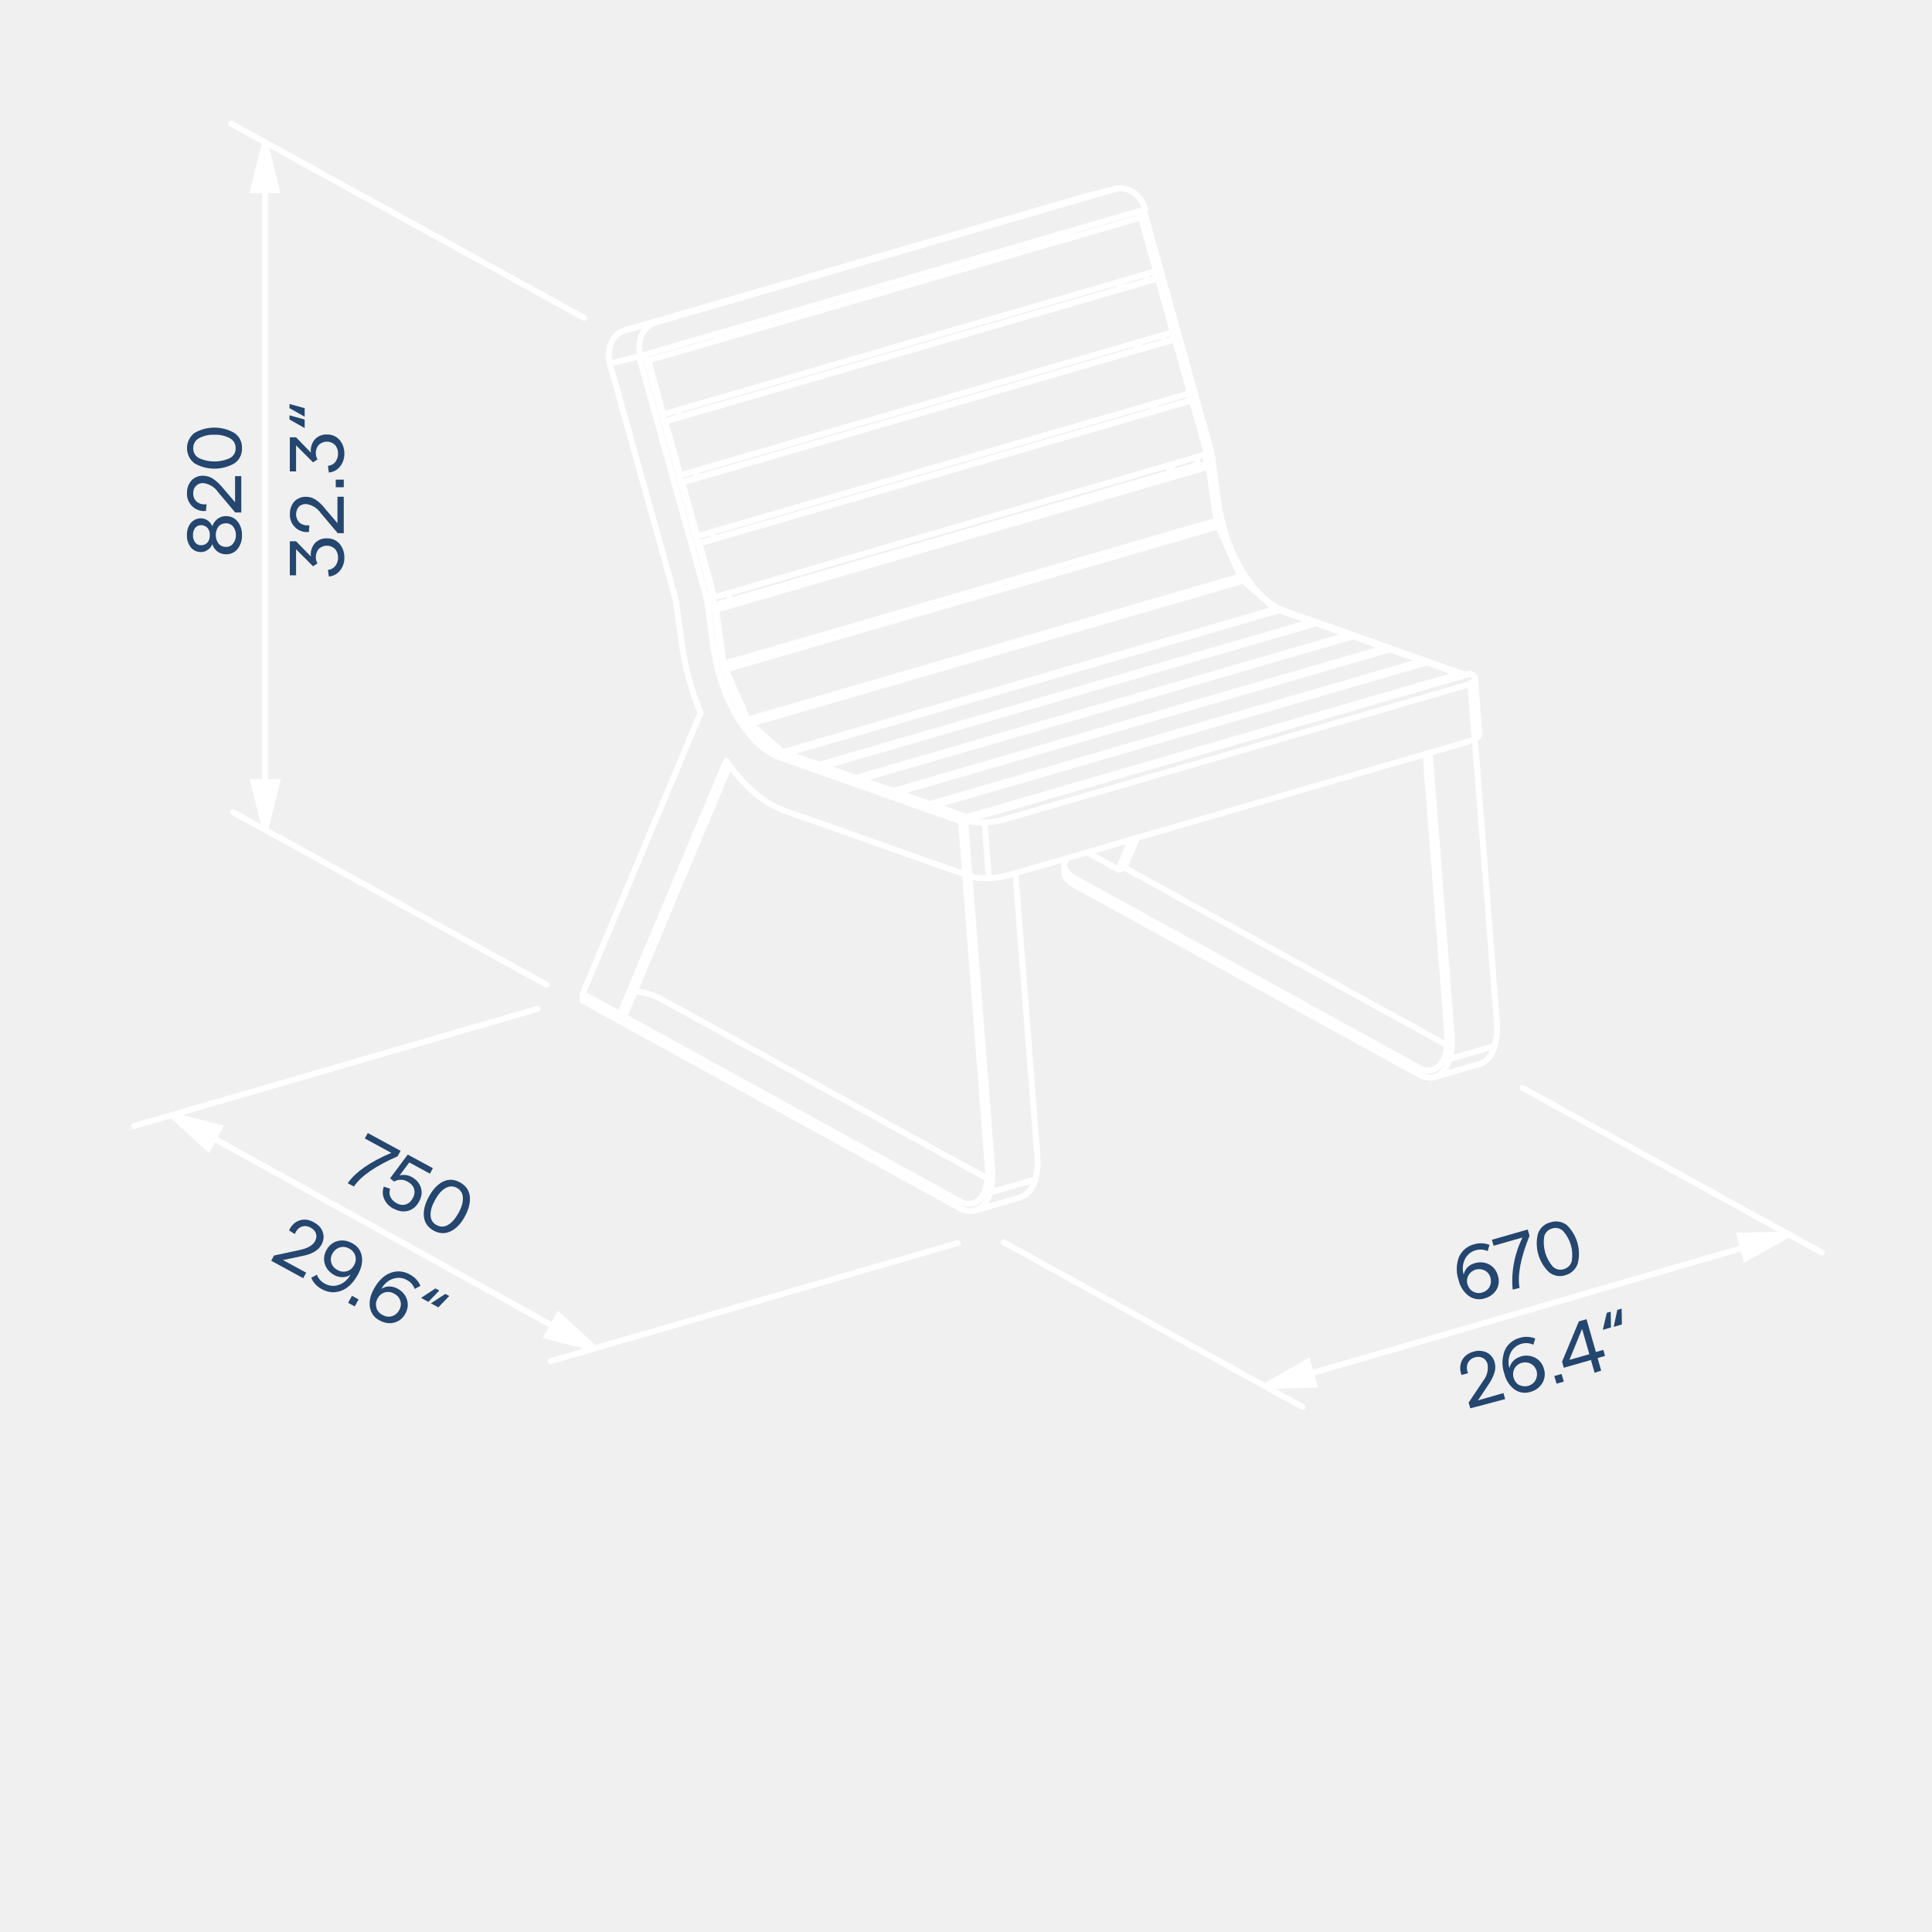
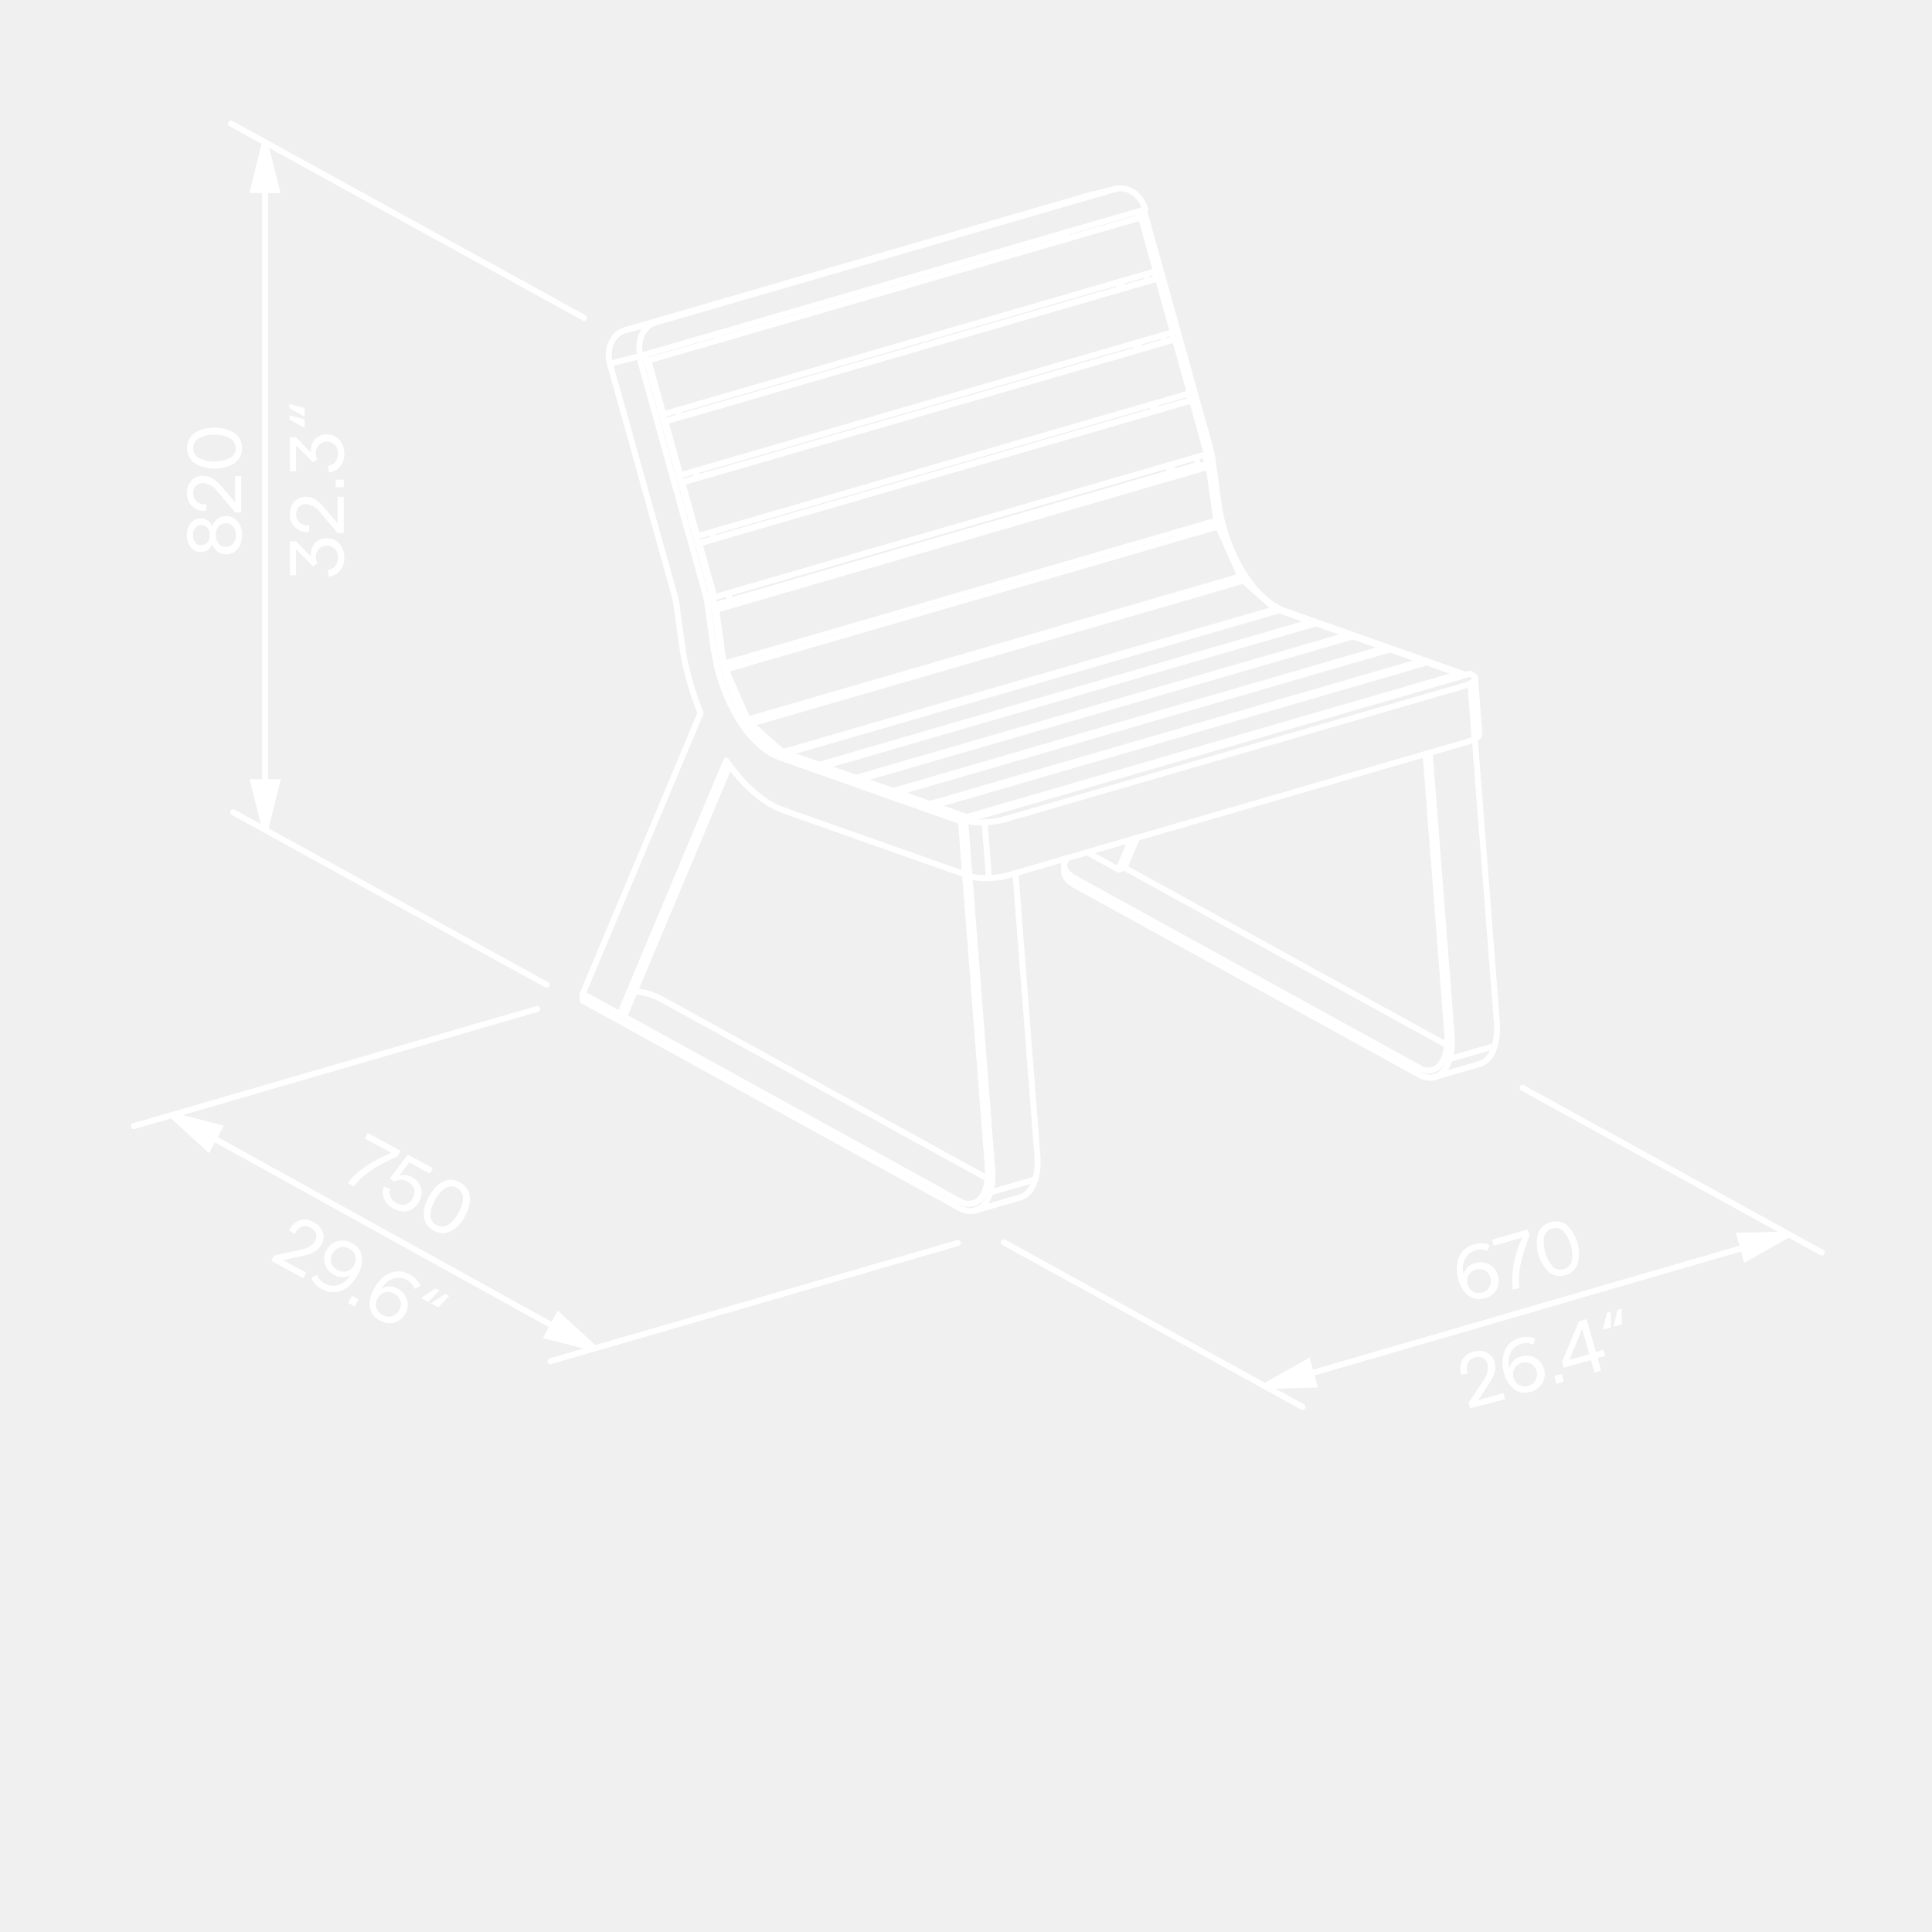
<svg xmlns="http://www.w3.org/2000/svg" id="Vrstva_1" data-name="Vrstva 1" viewBox="0 0 226.77 226.77">
  <defs>
    <style>
      .cls-1 {
        fill: #020303;
        stroke: #020303;
        stroke-miterlimit: 10;
      }

      .cls-1, .cls-2 {
        stroke-width:.7px;
      }

      .cls-3 {
        fill: #1e1e1c;
      }

      .cls-3, .cls-4 {
        stroke-width: 0px;
      }

      .cls-4 {
        fill: #1d1d1b;
      }

      .cls-2 {
        fill: none;
        stroke: #010101;
        stroke-linecap: round;
        stroke-linejoin: round;
      }
    
.cls-1{stroke:#ffffff;fill:#ffffff}
.cls-2{stroke:#ffffff}
- .cls-3{fill:#24466f}
- .cls-4{fill:#24466f}
+ .cls-3{fill:#ffffff}
+ .cls-4{fill:#ffffff}
</style>
  </defs>
  <path class="cls-2" d="m27.37,95.34c12.26,6.75,24.53,13.5,36.79,20.25" />
  <path class="cls-2" d="m178.71,127.69c11.71,6.44,23.42,12.89,35.13,19.33" />
  <path class="cls-2" d="m117.83,145.82c11.68,6.44,23.37,12.88,35.05,19.32" />
  <path class="cls-2" d="m15.71,132.18c15.79-4.59,31.57-9.17,47.36-13.76" />
  <path class="cls-2" d="m64.62,159.77c15.93-4.62,31.86-9.25,47.8-13.87" />
  <path class="cls-2" d="m20.25,130.93c16.47,9.12,32.94,18.23,49.42,27.35" />
  <path class="cls-2" d="m148.59,162.74c20.44-5.94,40.88-11.89,61.33-17.83" />
  <line class="cls-2" x1="31.11" y1="97.39" x2="31.11" y2="16.93" />
  <path class="cls-2" d="m27.11,14.5c13.82,7.6,27.63,15.21,41.45,22.81" />
  <polyline class="cls-1" points="31.09 16.77 32.48 22.31 29.71 22.31 31.09 16.77" />
  <polyline class="cls-1" points="31.13 97.35 29.74 91.81 32.51 91.81 31.13 97.35" />
  <polyline class="cls-1" points="20.23 130.94 25.76 132.35 24.44 134.79 20.23 130.94" />
  <polyline class="cls-1" points="69.77 158.25 64.24 156.83 65.56 154.4 69.77 158.25" />
  <polyline class="cls-1" points="148.53 162.67 153.5 159.86 154.23 162.53 148.53 162.67" />
  <polyline class="cls-1" points="209.91 144.9 204.93 147.71 204.2 145.04 209.91 144.9" />
  <g>
    <g>
      <path class="cls-3" d="m40.42,65.42c.02.56-.16,1.1-.5,1.54-.32.41-.8.67-1.32.71l-.11-.77c.34-.04.65-.2.87-.47.22-.29.33-.64.32-1,0-.37-.12-.72-.36-1-.54-.51-1.37-.51-1.91,0-.23.28-.35.64-.34,1,0,.24.07.48.2.69l-.52.35-2-2v3.06h-.73v-4h.73l1.74,1.79c-.07-.55.09-1.1.44-1.53.37-.41.9-.63,1.45-.6.56-.02,1.1.21,1.47.63.38.45.58,1.02.57,1.6Z" />
      <path class="cls-3" d="m40.35,62.58h-.71l-2-2.37c-.4-.58-1.02-.96-1.72-1.05-.32-.01-.62.1-.85.32-.46.56-.42,1.39.11,1.89.32.24.73.34,1.13.28l-.05.79c-1.1.13-2.09-.66-2.22-1.75-.01-.11-.02-.22-.01-.33-.03-.54.16-1.08.51-1.49.36-.37.86-.58,1.38-.56.4,0,.78.12,1.12.33.42.29.8.65,1.11,1.06l1.46,1.71v-3.1h.74v4.27Z" />
      <path class="cls-3" d="m39.41,57.19v-.89h.94v.89h-.94Z" />
      <path class="cls-3" d="m40.42,53.21c.02.56-.16,1.1-.5,1.54-.32.41-.8.67-1.32.71l-.11-.78c.34-.03.66-.19.87-.46.22-.29.33-.64.32-1,0-.37-.12-.72-.36-1-.54-.51-1.37-.51-1.91,0-.23.28-.36.64-.34,1,0,.25.07.49.2.7l-.52.35-2-2v3.06h-.73v-4h.73l1.74,1.8c-.07-.55.09-1.1.44-1.53.37-.41.9-.63,1.45-.6.56-.02,1.1.21,1.47.63.37.44.58,1,.57,1.58Z" />
      <path class="cls-3" d="m33.98,47.42l1.78.49v1l-1.78-1v-.49Zm0,1.33l1.78.49v1l-1.78-1v-.49Z" />
    </g>
    <g>
      <path class="cls-3" d="m28.4,62.8c.03.59-.15,1.17-.52,1.64-.33.41-.83.64-1.36.62-.36,0-.71-.11-1-.32-.28-.22-.49-.53-.6-.87-.11.28-.3.51-.55.68-.22.16-.49.25-.77.25-.46.01-.9-.19-1.2-.54-.32-.42-.48-.93-.46-1.46-.02-.51.14-1.02.46-1.42.3-.35.74-.55,1.2-.54.28,0,.55.09.78.25.24.17.43.41.54.68.11-.34.32-.64.6-.86.29-.22.64-.34,1-.33.52-.01,1.03.21,1.36.62.36.45.54,1.02.52,1.6Zm-3.77,0c.01-.3-.08-.6-.27-.83-.18-.2-.44-.32-.72-.33-.27-.01-.54.1-.72.31-.19.24-.28.54-.27.85-.02.32.08.63.27.89.18.21.44.33.72.31.28,0,.54-.13.72-.33.19-.25.29-.56.27-.87Zm3.06,0c.01-.36-.11-.72-.33-1-.21-.25-.52-.39-.85-.38-.33,0-.65.13-.86.38-.22.29-.33.64-.32,1,0,.36.1.71.32,1,.21.26.53.4.86.39.33.02.65-.13.85-.39.22-.28.34-.63.33-.99h0Z" />
      <path class="cls-3" d="m28.32,60.15h-.71l-2-2.37c-.4-.6-1.05-1-1.77-1.08-.31-.01-.62.11-.84.33-.22.23-.34.55-.32.87-.02.38.14.75.43,1,.32.25.73.35,1.13.28l-.06.79c-1.1.13-2.09-.66-2.22-1.75-.01-.11-.02-.22-.01-.33-.02-.54.16-1.08.52-1.49.35-.38.85-.58,1.37-.56.4,0,.79.12,1.13.33.44.3.83.66,1.16,1.07l1.46,1.71v-3.06h.73v4.26Z" />
      <path class="cls-3" d="m28.4,52.6c.04.7-.29,1.38-.87,1.78-1.46.84-3.25.84-4.71,0-.98-.76-1.16-2.17-.4-3.16.12-.15.25-.29.4-.4,1.45-.84,3.24-.84,4.69,0,.59.39.93,1.07.89,1.78Zm-.74,0c.01-.48-.25-.93-.67-1.16-.56-.3-1.19-.44-1.82-.41-.63-.03-1.26.11-1.82.41-.42.23-.68.68-.67,1.16-.02.49.24.94.67,1.17,1.15.53,2.49.53,3.64,0,.43-.23.69-.68.67-1.17Z" />
    </g>
  </g>
  <g>
    <g>
      <path class="cls-3" d="m173.09,148.27c.56-.18,1.18-.13,1.7.14.51.28.88.75,1.02,1.31.19.54.13,1.14-.15,1.65-.32.51-.82.88-1.41,1.03-.63.2-1.32.1-1.85-.29-.6-.45-1.02-1.1-1.19-1.83-.31-.89-.29-1.87.04-2.75.34-.74.99-1.28,1.77-1.48.59-.18,1.23-.16,1.81.07l-.22.73c-.44-.2-.94-.24-1.4-.1-.56.15-1.02.54-1.27,1.06-.27.56-.32,1.2-.14,1.8.07-.32.22-.61.44-.85.23-.23.52-.4.84-.49Zm-.18,3.33c.33.18.71.22,1.07.11.36-.1.67-.33.85-.66.18-.33.22-.71.12-1.07-.1-.36-.33-.67-.66-.85-.33-.17-.71-.21-1.07-.11-.36.1-.67.34-.85.66-.19.33-.23.72-.12,1.07.1.36.33.67.66.85h0Z" />
      <path class="cls-3" d="m177.55,151.38c-.19-2.11.21-4.23,1.16-6.13l-3.4.97-.2-.7,4.21-1.21.21.73c-1.06,2.63-1.44,4.68-1.17,6.13l-.81.2Z" />
      <path class="cls-3" d="m183.76,149.67c-.67.23-1.4.1-1.95-.35-1.21-1.17-1.7-2.89-1.29-4.52.23-.67.79-1.17,1.47-1.33.65-.21,1.36-.1,1.91.32,1.21,1.17,1.7,2.89,1.29,4.52-.22.66-.76,1.17-1.43,1.36Zm-.2-.71c.46-.12.82-.49.93-.95.21-1.26-.16-2.54-1-3.5-.34-.34-.84-.47-1.3-.32-.47.12-.83.49-.94.96-.19,1.26.17,2.54,1,3.51.34.34.85.46,1.31.31Z" />
    </g>
    <g>
      <path class="cls-3" d="m172.58,165.32l-.2-.69,1.73-2.58c.43-.55.61-1.25.49-1.94-.07-.31-.27-.57-.55-.72-.29-.15-.63-.17-.93-.07-.37.09-.68.34-.84.69-.15.38-.14.8.04,1.16l-.77.22c-.22-.55-.21-1.16.04-1.7.28-.52.77-.89,1.34-1.03.52-.17,1.08-.14,1.58.09.46.23.8.66.93,1.16.1.39.1.8-.02,1.18-.16.5-.39.98-.7,1.41l-1.24,1.87,2.99-.86.2.71-4.08,1.08Z" />
      <path class="cls-3" d="m178.49,159.22c.57-.18,1.18-.13,1.71.15.51.27.88.75,1.02,1.31.18.55.11,1.16-.19,1.66-.31.52-.82.89-1.41,1.04-.63.2-1.32.09-1.85-.29-.6-.45-1.02-1.1-1.19-1.83-.32-.89-.3-1.87.04-2.75.33-.74.99-1.28,1.77-1.48.6-.18,1.24-.15,1.81.08l-.22.73c-.43-.21-.93-.25-1.39-.11-.56.15-1.03.54-1.28,1.06-.27.56-.32,1.21-.14,1.81.06-.32.22-.61.44-.85.24-.25.54-.42.87-.52Zm-.18,3.33c.33.18.71.22,1.07.12.36-.1.67-.34.85-.67.18-.33.23-.71.13-1.08-.1-.36-.34-.67-.67-.85-.33-.17-.71-.21-1.07-.11-.36.1-.67.34-.85.66-.37.7-.12,1.57.56,1.97l-.02-.05Z" />
      <path class="cls-3" d="m182.44,161.51l.85-.24.26.9-.85.24-.26-.9Z" />
      <path class="cls-3" d="m187.17,161.14l-.43-1.51-3.19.91-.2-.71,1.97-4.73.9-.26,1.1,3.85.87-.25.2.71-.87.25.42,1.48-.78.25Zm-2.97-1.52l2.35-.67-.85-2.97-1.49,3.64Z" />
      <path class="cls-3" d="m189.06,153.96l.03,1.85-.96.28.47-2,.46-.13Zm1.28-.37l.03,1.87-.96.28.42-1.98.51-.17Z" />
    </g>
  </g>
  <g>
    <g>
      <path class="cls-4" d="m40.81,138.88c.94-1.33,2.64-2.52,5.12-3.56l-3.11-1.69.35-.64,3.85,2.09-.35.64c-2.6,1.14-4.31,2.32-5.13,3.55l-.74-.4Z" />
      <path class="cls-4" d="m46.21,141.89c-.53-.29-.9-.67-1.11-1.14-.21-.47-.23-.96-.05-1.47l.74.25c-.11.33-.1.66.04.96s.38.55.73.74c.37.2.73.25,1.07.14.34-.11.62-.35.82-.73.21-.38.26-.75.15-1.1-.11-.35-.36-.63-.76-.85-.53-.29-1.06-.29-1.59,0l-.46-.39,2.07-2.78,2.95,1.6-.35.64-2.42-1.32-1.14,1.53c.22-.06.45-.08.71-.05.25.03.48.1.68.21.57.31.94.73,1.11,1.27.17.53.1,1.07-.21,1.63-.31.57-.74.94-1.28,1.09-.54.15-1.1.07-1.69-.25Z" />
      <path class="cls-4" d="m50.91,144.45c-.68-.37-1.06-.91-1.15-1.62s.1-1.5.58-2.37c.47-.87,1.03-1.46,1.67-1.77.64-.31,1.3-.28,1.98.09.67.37,1.06.91,1.15,1.62.09.71-.1,1.5-.57,2.37s-1.03,1.45-1.68,1.76c-.65.31-1.31.28-1.98-.08Zm.35-.65c.44.24.88.23,1.33-.03s.86-.73,1.23-1.4c.37-.67.54-1.27.51-1.8-.03-.52-.26-.9-.7-1.14-.45-.24-.9-.23-1.35.03-.45.26-.86.73-1.23,1.41-.37.68-.54,1.27-.51,1.79.02.52.26.9.71,1.14Z" />
    </g>
    <g>
      <path class="cls-4" d="m31.83,148l.33-.63,3.06-.66c.91-.2,1.49-.54,1.75-1.01.17-.31.21-.61.12-.9-.09-.29-.3-.52-.62-.7-.38-.21-.75-.24-1.09-.11-.34.14-.6.42-.78.86l-.67-.43c.27-.6.68-.99,1.22-1.17.54-.18,1.1-.11,1.68.21.54.29.9.68,1.06,1.17.16.48.11.97-.16,1.47-.18.34-.46.61-.83.83-.37.22-.87.39-1.49.51l-2.2.46,2.73,1.48-.35.65-3.74-2.04Z" />
      <path class="cls-4" d="m39.24,149.66c-.57-.31-.94-.74-1.11-1.29-.17-.55-.11-1.1.19-1.65.3-.55.74-.9,1.3-1.05.57-.15,1.15-.06,1.73.26.62.33.99.84,1.11,1.5.13.67-.02,1.38-.44,2.15-.54.99-1.19,1.63-1.96,1.92-.77.29-1.54.23-2.3-.19-.58-.32-.99-.76-1.23-1.33l.67-.36c.17.46.48.81.93,1.05.53.29,1.08.34,1.65.14.57-.2,1.02-.59,1.36-1.19-.26.18-.57.28-.91.29-.34,0-.67-.07-.98-.24Zm2.47-2.25c-.11-.37-.35-.66-.72-.86-.37-.2-.74-.25-1.11-.13-.37.11-.65.35-.86.71-.2.36-.24.73-.13,1.09.11.37.35.65.72.85.37.2.74.25,1.1.14.37-.1.65-.34.85-.7.2-.37.25-.74.14-1.11Z" />
      <path class="cls-4" d="m41.32,152.1l.77.42-.45.82-.78-.42.45-.82Z" />
      <path class="cls-4" d="m46.65,151.25c.57.31.94.74,1.12,1.29.17.55.11,1.1-.19,1.65-.3.55-.74.9-1.31,1.05-.57.15-1.15.06-1.73-.26-.62-.33-.99-.84-1.11-1.5-.13-.67.02-1.38.43-2.15.54-.99,1.19-1.63,1.96-1.92.77-.29,1.54-.23,2.3.19.58.32.99.76,1.23,1.33l-.67.36c-.18-.46-.48-.82-.92-1.05-.53-.29-1.08-.33-1.65-.14-.57.2-1.02.6-1.36,1.19.26-.18.57-.28.91-.29.34,0,.67.07.98.24Zm-2.47,2.25c.11.37.35.65.72.85.37.2.74.25,1.1.14.37-.11.65-.34.86-.71.2-.36.24-.73.13-1.09-.11-.37-.35-.65-.72-.85-.37-.2-.74-.25-1.1-.14-.37.1-.65.34-.85.7-.2.37-.25.74-.13,1.1Z" />
      <path class="cls-4" d="m51.56,151.48l-1.28,1.33-.86-.47,1.69-1.11.45.25Zm1.17.64l-1.28,1.33-.87-.47,1.69-1.11.46.25Z" />
    </g>
  </g>
  <g>
    <line class="cls-2" x1="131.28" y1="102.06" x2="131.99" y2="101.85" />
    <line class="cls-2" x1="127.61" y1="100.04" x2="131.28" y2="102.06" />
    <line class="cls-2" x1="72.76" y1="119.06" x2="73.46" y2="118.85" />
    <line class="cls-2" x1="169.66" y1="123.75" x2="170.14" y2="124.31" />
    <line class="cls-2" x1="115.73" y1="139.41" x2="116.21" y2="139.97" />
    <path class="cls-2" d="m72.76,119.06c-1.45-.8-2.91-1.6-4.36-2.4" />
    <path class="cls-2" d="m73.46,118.85c4.06-9.67,8.11-19.33,12.17-29" />
    <path class="cls-2" d="m85.24,89.3c-4.16,9.92-8.33,19.84-12.49,29.75" />
    <path class="cls-2" d="m113.51,96.21c-7.09-2.5-14.17-5.01-21.26-7.51" />
    <path class="cls-2" d="m91.54,88.9c7.09,2.5,14.17,5.01,21.26,7.51" />
    <path class="cls-2" d="m84.47,75.96c-.24-1.77-.48-3.54-.72-5.31" />
    <path class="cls-2" d="m83.75,70.64c-.04-.32-.11-.64-.2-.95" />
    <path class="cls-2" d="m82.85,69.9c.09.31.15.63.2.95" />
    <path class="cls-2" d="m83.55,69.69c-2.61-9.36-5.22-18.71-7.83-28.07" />
    <path class="cls-2" d="m75.01,41.82c2.61,9.36,5.22,18.72,7.83,28.07" />
    <path class="cls-2" d="m125.28,100.72c-.2.24-.36.53-.36.85" />
    <line class="cls-2" x1="166.99" y1="77.89" x2="166.97" y2="77.57" />
    <line class="cls-2" x1="105.33" y1="93.02" x2="109.15" y2="94.37" />
    <line class="cls-2" x1="105.33" y1="93.02" x2="163.14" y2="76.22" />
    <line class="cls-2" x1="149.66" y1="71.77" x2="149.7" y2="71.49" />
    <line class="cls-2" x1="88.11" y1="84.95" x2="91.88" y2="88.28" />
    <line class="cls-2" x1="88.11" y1="84.95" x2="145.93" y2="68.16" />
    <path class="cls-2" d="m114.46,142.08c.47-.14.85-.44,1.14-.83.29-.38.48-.83.62-1.28.27-.9.31-1.91.24-2.84" />
    <line class="cls-2" x1="118.1" y1="94.87" x2="118.12" y2="94.88" />
    <line class="cls-2" x1="112.8" y1="96.41" x2="118.1" y2="94.87" />
    <line class="cls-2" x1="112.8" y1="96.41" x2="115.94" y2="136.96" />
    <line class="cls-2" x1="119.19" y1="102.49" x2="121.76" y2="135.59" />
    <line class="cls-2" x1="116.45" y1="137.14" x2="113.79" y2="102.82" />
    <path class="cls-2" d="m115.94,136.96c.06.8.02,1.68-.21,2.46-.12.39-.29.78-.53,1.11-.25.33-.58.6-.99.72" />
    <line class="cls-2" x1="142.77" y1="61.11" x2="141.88" y2="54.77" />
    <line class="cls-2" x1="84.95" y1="77.91" x2="142.77" y2="61.11" />
    <line class="cls-2" x1="84.06" y1="71.57" x2="84.95" y2="77.91" />
    <line class="cls-2" x1="141.88" y1="54.77" x2="140.63" y2="54.55" />
    <line class="cls-2" x1="84.06" y1="71.57" x2="141.88" y2="54.77" />
    <line class="cls-2" x1="83.81" y1="71.06" x2="140.63" y2="54.55" />
    <line class="cls-2" x1="77.86" y1="48.63" x2="135.68" y2="31.83" />
    <line class="cls-2" x1="76.1" y1="42.31" x2="77.86" y2="48.63" />
    <line class="cls-2" x1="76.1" y1="42.31" x2="133.92" y2="25.52" />
    <line class="cls-2" x1="84.46" y1="39.84" x2="124.9" y2="28.09" />
    <path class="cls-2" d="m173.64,86.13c.01.15-.09.28-.19.37-.1.1-.23.18-.36.24-.25.13-.54.23-.81.31" />
    <line class="cls-2" x1="113.28" y1="96.28" x2="113.79" y2="102.82" />
    <path class="cls-2" d="m113.28,96.28c.35.12.77.19,1.13.22.38.03.77.04,1.15.03.74-.03,1.57-.14,2.28-.34" />
    <path class="cls-2" d="m171.78,80.52c.27-.08.56-.18.81-.31.12-.07.25-.15.36-.24.1-.09.2-.22.19-.37" />
    <line class="cls-2" x1="172.28" y1="87.06" x2="118.36" y2="102.73" />
    <line class="cls-2" x1="117.85" y1="96.19" x2="171.78" y2="80.52" />
    <line class="cls-2" x1="172.52" y1="79.08" x2="113.28" y2="96.28" />
    <path class="cls-2" d="m84.47,75.96c.34,2.52,1.17,5.11,2.39,7.35.61,1.12,1.36,2.23,2.24,3.17.44.47.92.92,1.44,1.3.28.2.56.39.87.55.27.15.55.27.83.37" />
    <line class="cls-2" x1="158.32" y1="74.83" x2="158.3" y2="74.51" />
    <line class="cls-2" x1="100.48" y1="91.3" x2="158.3" y2="74.51" />
    <line class="cls-2" x1="96.66" y1="89.95" x2="154.48" y2="73.16" />
    <line class="cls-2" x1="68.39" y1="116.65" x2="68.39" y2="117.45" />
    <line class="cls-2" x1="68.39" y1="116.65" x2="112.63" y2="140.99" />
    <line class="cls-2" x1="112.63" y1="141.79" x2="68.39" y2="117.45" />
    <path class="cls-2" d="m168.39,126.42c.47-.14.85-.44,1.14-.83.29-.38.48-.83.62-1.28.27-.9.31-1.91.24-2.84" />
    <line class="cls-2" x1="173.69" y1="124.88" x2="168.39" y2="126.42" />
    <line class="cls-2" x1="166.73" y1="80.75" x2="172.03" y2="79.21" />
    <path class="cls-2" d="m169.87,121.29c.06.8.02,1.68-.21,2.46-.12.39-.29.78-.53,1.11-.25.33-.58.6-.99.72" />
    <line class="cls-2" x1="166.73" y1="80.75" x2="166.74" y2="80.76" />
    <line class="cls-2" x1="162.94" y1="81.86" x2="162.93" y2="81.85" />
    <line class="cls-2" x1="153.99" y1="73.3" x2="153.97" y2="72.98" />
    <line class="cls-2" x1="153.97" y1="72.98" x2="150.14" y2="71.63" />
    <line class="cls-2" x1="96.15" y1="89.77" x2="153.97" y2="72.98" />
    <line class="cls-2" x1="92.33" y1="88.42" x2="96.15" y2="89.77" />
    <line class="cls-2" x1="92.33" y1="88.42" x2="150.14" y2="71.63" />
    <line class="cls-2" x1="141.67" y1="53.3" x2="139.91" y2="46.99" />
    <line class="cls-2" x1="83.85" y1="70.1" x2="141.67" y2="53.3" />
    <line class="cls-2" x1="139.91" y1="46.99" x2="138.76" y2="47.28" />
    <line class="cls-2" x1="82.09" y1="63.78" x2="139.91" y2="46.99" />
    <line class="cls-2" x1="81.91" y1="63.79" x2="138.76" y2="47.28" />
    <line class="cls-2" x1="130.88" y1="22.19" x2="76.96" y2="37.85" />
    <line class="cls-2" x1="134.42" y1="24.58" x2="75.18" y2="41.78" />
    <path class="cls-2" d="m91.54,88.9c-.29-.1-.56-.23-.83-.37-.3-.16-.59-.35-.87-.55-.52-.38-1-.83-1.44-1.3-.87-.94-1.62-2.04-2.23-3.17-1.22-2.24-2.05-4.83-2.39-7.35" />
    <line class="cls-2" x1="71.59" y1="42.69" x2="75.18" y2="41.78" />
    <path class="cls-2" d="m75.18,41.78c-.11-.38-.16-.78-.14-1.18.02-.4.09-.79.24-1.16.15-.37.37-.71.65-.99.29-.28.63-.49,1.02-.6" />
    <line class="cls-2" x1="84.26" y1="39.13" x2="84.47" y2="39.88" />
    <path class="cls-2" d="m92.02,95.13c-.71-.25-1.39-.6-2.03-1.01-.63-.41-1.23-.88-1.79-1.39-1.11-1.01-2.1-2.2-2.96-3.43" />
    <line class="cls-2" x1="79.86" y1="55.78" x2="137.67" y2="38.99" />
    <line class="cls-2" x1="135.91" y1="32.68" x2="134.77" y2="32.96" />
    <line class="cls-2" x1="78.09" y1="49.47" x2="135.91" y2="32.68" />
    <line class="cls-2" x1="77.91" y1="49.48" x2="134.77" y2="32.96" />
    <line class="cls-2" x1="113.48" y1="95.9" x2="171.3" y2="79.1" />
    <line class="cls-2" x1="109.66" y1="94.55" x2="113.48" y2="95.9" />
    <line class="cls-2" x1="109.66" y1="94.55" x2="167.48" y2="77.75" />
    <line class="cls-2" x1="162.66" y1="76.36" x2="162.63" y2="76.04" />
    <line class="cls-2" x1="104.82" y1="92.84" x2="162.63" y2="76.04" />
    <line class="cls-2" x1="100.99" y1="91.48" x2="158.81" y2="74.69" />
    <line class="cls-2" x1="139.67" y1="46.15" x2="137.91" y2="39.83" />
    <line class="cls-2" x1="81.85" y1="62.94" x2="81.68" y2="62.98" />
    <line class="cls-2" x1="144.64" y1="68.49" x2="145.59" y2="67.66" />
    <line class="cls-2" x1="87.77" y1="84.45" x2="145.59" y2="67.66" />
    <line class="cls-2" x1="85.18" y1="78.58" x2="142.99" y2="61.79" />
    <line class="cls-2" x1="144.64" y1="68.49" x2="87.89" y2="84.97" />
    <line class="cls-2" x1="81.85" y1="62.94" x2="139.67" y2="46.15" />
    <line class="cls-2" x1="137.91" y1="39.83" x2="136.77" y2="40.12" />
    <line class="cls-2" x1="80.09" y1="56.63" x2="137.91" y2="39.83" />
    <line class="cls-2" x1="79.91" y1="56.63" x2="136.77" y2="40.12" />
    <path class="cls-2" d="m132.76,98.54c-.49,1.17-.98,2.34-1.47,3.51" />
    <path class="cls-2" d="m142.83,61.83c-.06-.23-.12-.46-.17-.69" />
    <line class="cls-2" x1="169.86" y1="122.69" x2="131.99" y2="101.85" />
    <path class="cls-2" d="m121.97,93.76s-.04,0-.07,0" />
    <line class="cls-2" x1="118.12" y1="94.88" x2="118.1" y2="94.87" />
    <path class="cls-2" d="m137.5,39.04c.08.28.16.56.23.84" />
    <path class="cls-2" d="m139.5,46.2c.08.28.16.56.23.84" />
    <path class="cls-2" d="m149.7,71.76s-.02-.01-.04-.02" />
    <path class="cls-2" d="m141.48,53.36c.03.16.06.33.09.49" />
    <path class="cls-2" d="m153.99,73.29s0,0,.01,0" />
    <path class="cls-2" d="m158.32,74.82s.01,0,.02,0" />
    <path class="cls-2" d="m162.66,76.35h.02" />
    <line class="cls-2" x1="96.68" y1="90.27" x2="96.66" y2="89.95" />
    <line class="cls-2" x1="101.02" y1="91.8" x2="100.99" y2="91.48" />
    <line class="cls-2" x1="131.23" y1="33.12" x2="131.46" y2="33.92" />
    <line class="cls-2" x1="131.57" y1="33.03" x2="131.8" y2="33.83" />
    <line class="cls-2" x1="137.65" y1="55.42" x2="137.53" y2="54.51" />
    <path class="cls-2" d="m141.51,61.48c.02.07.04.14.07.21" />
    <line class="cls-2" x1="141.65" y1="69.4" x2="141.63" y2="69.36" />
    <path class="cls-2" d="m138.26,62.42c.03.12.07.24.12.35" />
    <path class="cls-2" d="m86.61,77.42c.02.07.04.14.07.21" />
    <line class="cls-2" x1="92.35" y1="88.73" x2="92.33" y2="88.42" />
    <line class="cls-2" x1="81.92" y1="63.83" x2="82.09" y2="63.78" />
    <path class="cls-2" d="m68.39,116.65c4.61-10.99,9.23-21.98,13.84-32.96" />
    <line class="cls-2" x1="109.68" y1="94.86" x2="109.66" y2="94.55" />
    <line class="cls-2" x1="121.8" y1="28.99" x2="121.6" y2="28.3" />
    <line class="cls-2" x1="85.03" y1="78.7" x2="85.18" y2="78.58" />
    <line class="cls-2" x1="79.92" y1="56.67" x2="80.09" y2="56.63" />
    <path class="cls-2" d="m83.04,70.85c.24,1.77.48,3.54.72,5.31" />
    <line class="cls-2" x1="109.15" y1="94.37" x2="166.97" y2="77.57" />
    <line class="cls-2" x1="91.88" y1="88.28" x2="149.7" y2="71.49" />
    <line class="cls-2" x1="121.9" y1="93.77" x2="121.92" y2="93.77" />
    <line class="cls-2" x1="133.92" y1="25.52" x2="133.74" y2="25.56" />
    <line class="cls-2" x1="83.87" y1="71.54" x2="84.06" y2="71.57" />
    <line class="cls-2" x1="75.93" y1="42.36" x2="76.1" y2="42.31" />
    <path class="cls-2" d="m145.74,68.21c-.1-.14-.2-.28-.29-.43" />
    <path class="cls-2" d="m166.99,77.88s.01,0,.02,0" />
    <path class="cls-2" d="m131.99,101.85c.49-1.17.98-2.34,1.47-3.51" />
    <path class="cls-2" d="m139.34,70.07s.02-.04.02-.05" />
    <line class="cls-2" x1="80.09" y1="56.63" x2="81.85" y2="62.94" />
    <line class="cls-2" x1="105.35" y1="93.33" x2="105.33" y2="93.02" />
    <line class="cls-2" x1="88.07" y1="85.22" x2="88.11" y2="84.95" />
    <path class="cls-2" d="m82.23,83.69c-1.07-2.62-1.84-5.44-2.22-8.25" />
    <path class="cls-2" d="m113.28,102.64c-7.09-2.5-14.17-5.01-21.26-7.51" />
    <line class="cls-2" x1="145.59" y1="67.66" x2="142.99" y2="61.79" />
    <line class="cls-2" x1="87.77" y1="84.45" x2="87.63" y2="84.58" />
    <line class="cls-2" x1="85.18" y1="78.58" x2="87.77" y2="84.45" />
    <path class="cls-2" d="m79.2,69.97c-2.54-9.09-5.07-18.19-7.61-27.28" />
    <path class="cls-2" d="m79.2,69.97c.09.31.15.63.2.95" />
    <path class="cls-2" d="m80.01,75.44c-.21-1.51-.41-3.01-.62-4.52" />
    <path class="cls-2" d="m124.92,101.57c0,.36.19.68.42.92.23.25.54.45.83.62" />
    <line class="cls-2" x1="124.92" y1="102.37" x2="124.92" y2="101.57" />
    <path class="cls-2" d="m126.18,103.91c-.3-.16-.6-.37-.83-.62-.23-.25-.42-.56-.42-.92" />
    <line class="cls-2" x1="126.18" y1="103.91" x2="166.56" y2="126.13" />
    <line class="cls-2" x1="166.56" y1="125.33" x2="126.18" y2="103.11" />
    <line class="cls-2" x1="109.15" y1="94.37" x2="109.17" y2="94.68" />
    <line class="cls-2" x1="166.97" y1="77.57" x2="163.14" y2="76.22" />
    <line class="cls-2" x1="91.88" y1="88.28" x2="91.84" y2="88.54" />
    <line class="cls-2" x1="149.7" y1="71.49" x2="145.93" y2="68.16" />
    <path class="cls-2" d="m114.21,141.24c-.27.08-.54.08-.82.04-.27-.05-.53-.15-.77-.28" />
    <line class="cls-2" x1="119.76" y1="140.54" x2="114.46" y2="142.08" />
    <line class="cls-2" x1="113.31" y1="96.59" x2="112.8" y2="96.41" />
    <path class="cls-2" d="m112.63,141.79c.28.15.58.27.89.33.31.06.63.05.94-.04" />
    <path class="cls-2" d="m121.76,135.59c.07.92.03,1.93-.24,2.84-.13.45-.33.9-.62,1.28-.29.38-.66.69-1.14.83" />
    <path class="cls-2" d="m125.14,27.26c-.11.03-.32.09-.44.12" />
    <line class="cls-2" x1="84.95" y1="77.91" x2="84.83" y2="77.88" />
    <line class="cls-2" x1="118.1" y1="94.87" x2="121.9" y2="93.77" />
    <line class="cls-2" x1="118.1" y1="94.87" x2="118.1" y2="94.87" />
    <path class="cls-2" d="m135.51,31.88c.08.28.16.56.23.84" />
    <line class="cls-2" x1="77.86" y1="48.63" x2="77.69" y2="48.67" />
    <line class="cls-2" x1="135.68" y1="31.83" x2="133.92" y2="25.52" />
    <path class="cls-2" d="m143,58.96c.34,2.52,1.17,5.11,2.39,7.35.61,1.12,1.36,2.23,2.24,3.17.44.47.92.92,1.44,1.3.28.2.56.39.87.55.27.15.55.27.83.37" />
    <path class="cls-2" d="m142.08,52.69c-2.61-9.36-5.22-18.71-7.83-28.07" />
    <line class="cls-2" x1="162.63" y1="76.04" x2="158.81" y2="74.69" />
    <path class="cls-2" d="m142.27,53.64c-.04-.32-.11-.64-.2-.95" />
    <path class="cls-2" d="m141.57,53.85c.04.3.08.6.12.89" />
    <line class="cls-2" x1="104.82" y1="92.84" x2="104.84" y2="93.15" />
    <path class="cls-2" d="m143,58.96c-.24-1.77-.48-3.54-.72-5.31" />
    <line class="cls-2" x1="171.3" y1="79.1" x2="167.48" y2="77.75" />
    <path class="cls-2" d="m172.03,79.21c-7.09-2.5-14.17-5.01-21.26-7.51" />
    <line class="cls-2" x1="96.66" y1="89.95" x2="100.48" y2="91.3" />
    <path class="cls-2" d="m77.55,117.23c-.46-.25-.97-.44-1.47-.59-.51-.15-1.03-.25-1.55-.33" />
    <line class="cls-2" x1="82.09" y1="63.78" x2="83.85" y2="70.1" />
    <line class="cls-2" x1="100.99" y1="91.48" x2="104.82" y2="92.84" />
    <line class="cls-2" x1="113.48" y1="95.9" x2="113.51" y2="96.21" />
    <line class="cls-2" x1="166.73" y1="80.75" x2="166.73" y2="80.75" />
    <line class="cls-2" x1="140.44" y1="53.66" x2="140.57" y2="54.57" />
    <line class="cls-2" x1="138.86" y1="62.99" x2="138.67" y2="62.53" />
    <line class="cls-2" x1="144.55" y1="68.51" x2="144.57" y2="68.55" />
    <line class="cls-2" x1="141.28" y1="69.46" x2="141.3" y2="69.5" />
    <line class="cls-2" x1="137.17" y1="54.61" x2="137.3" y2="55.52" />
    <line class="cls-2" x1="133.23" y1="40.28" x2="133.45" y2="41.08" />
    <line class="cls-2" x1="135.23" y1="47.44" x2="135.45" y2="48.24" />
    <line class="cls-2" x1="133.57" y1="40.18" x2="133.79" y2="40.98" />
    <line class="cls-2" x1="135.57" y1="47.34" x2="135.79" y2="48.14" />
    <line class="cls-2" x1="136.71" y1="40.14" x2="136.49" y2="39.34" />
    <line class="cls-2" x1="134.71" y1="32.98" x2="134.49" y2="32.18" />
    <line class="cls-2" x1="85.54" y1="69.6" x2="85.67" y2="70.52" />
    <line class="cls-2" x1="89.65" y1="84.46" x2="89.67" y2="84.5" />
    <line class="cls-2" x1="83.81" y1="63.24" x2="83.58" y2="62.44" />
    <line class="cls-2" x1="81.81" y1="56.08" x2="81.59" y2="55.28" />
    <line class="cls-2" x1="79.81" y1="48.93" x2="79.59" y2="48.12" />
    <line class="cls-2" x1="171.32" y1="79.41" x2="171.3" y2="79.1" />
    <line class="cls-2" x1="166.74" y1="80.76" x2="166.73" y2="80.75" />
    <line class="cls-2" x1="167.33" y1="88.5" x2="169.87" y2="121.29" />
    <line class="cls-2" x1="173.11" y1="86.74" x2="175.69" y2="119.93" />
    <path class="cls-2" d="m173.13,79.59c-.01-.15-.13-.26-.24-.33-.11-.08-.25-.14-.38-.18" />
    <line class="cls-2" x1="173.13" y1="79.59" x2="173.64" y2="86.13" />
    <path class="cls-2" d="m118.36,102.73c-.71.21-1.54.32-2.28.34-.38.01-.77,0-1.15-.03-.36-.03-.78-.1-1.13-.22" />
    <path class="cls-2" d="m138.67,62.53c-.03-.07-.05-.14-.07-.21" />
    <line class="cls-2" x1="141.58" y1="61.68" x2="141.78" y2="62.14" />
    <line class="cls-2" x1="138.38" y1="62.77" x2="138.51" y2="63.09" />
    <line class="cls-2" x1="137.67" y1="38.99" x2="135.91" y2="32.68" />
    <line class="cls-2" x1="100.48" y1="91.3" x2="100.51" y2="91.62" />
    <line class="cls-2" x1="158.3" y1="74.51" x2="154.48" y2="73.16" />
    <line class="cls-2" x1="79.86" y1="55.78" x2="79.68" y2="55.83" />
    <line class="cls-2" x1="86.68" y1="77.63" x2="86.88" y2="78.09" />
    <line class="cls-2" x1="77.55" y1="117.23" x2="115.93" y2="138.35" />
    <line class="cls-2" x1="170.38" y1="121.47" x2="167.81" y2="88.36" />
    <path class="cls-2" d="m168.14,125.58c-.27.08-.54.08-.82.04-.27-.05-.53-.15-.77-.28" />
    <line class="cls-2" x1="172.03" y1="79.21" x2="172.05" y2="79.21" />
    <path class="cls-2" d="m166.56,126.13c.28.15.58.27.89.33.31.06.63.05.94-.04" />
    <path class="cls-2" d="m175.69,119.93c.07.92.03,1.93-.24,2.84-.13.45-.33.9-.62,1.28-.29.38-.66.69-1.14.83" />
    <path class="cls-2" d="m84.21,39.15s-.06.02-.1.03" />
    <line class="cls-2" x1="133.54" y1="24.83" x2="133.74" y2="25.56" />
    <line class="cls-2" x1="162.93" y1="81.85" x2="166.73" y2="80.75" />
    <path class="cls-2" d="m162.93,81.85s-.04.02-.06.03" />
    <line class="cls-2" x1="96.15" y1="89.77" x2="96.17" y2="90.09" />
    <line class="cls-2" x1="83.85" y1="70.1" x2="83.66" y2="70.14" />
    <path class="cls-2" d="m128.08,23.01c-.21-.01-.42,0-.63.05" />
    <path class="cls-2" d="m130.97,22.17c.38-.1.77-.09,1.15,0,.38.09.73.27,1.04.5.31.23.57.53.78.85.21.32.37.68.48,1.06" />
    <path class="cls-2" d="m127.37,23.07s-.05.01-.08.02" />
    <line class="cls-2" x1="127.37" y1="23.07" x2="130.97" y2="22.17" />
    <line class="cls-2" x1="73.36" y1="38.76" x2="127.29" y2="23.09" />
    <path class="cls-2" d="m130.88,22.19s.05-.02.08-.02" />
    <path class="cls-2" d="m73.36,38.76c-.39.11-.73.32-1.02.6-.29.28-.5.62-.65.99-.15.37-.23.76-.24,1.16-.02.4.03.8.14,1.18" />
    <line class="cls-2" x1="78.09" y1="49.47" x2="79.86" y2="55.78" />
    <line class="cls-2" x1="77.92" y1="49.51" x2="78.09" y2="49.47" />
    <line class="cls-2" x1="86.68" y1="77.63" x2="84.89" y2="78.15" />
    <line class="cls-2" x1="138.38" y1="62.77" x2="138.67" y2="62.53" />
    <line class="cls-2" x1="121.65" y1="28.28" x2="121.85" y2="28.98" />
    <line class="cls-2" x1="150.77" y1="71.7" x2="150.53" y2="71.77" />
    <line class="cls-2" x1="142.27" y1="53.64" x2="141.57" y2="53.85" />
    <line class="cls-2" x1="142.08" y1="52.69" x2="141.54" y2="52.85" />
    <line class="cls-2" x1="142.49" y1="59.11" x2="143" y2="58.96" />
    <line class="cls-2" x1="82.85" y1="69.9" x2="83.55" y2="69.69" />
    <line class="cls-2" x1="83.04" y1="70.85" x2="83.75" y2="70.64" />
    <line class="cls-2" x1="83.77" y1="76.16" x2="84.47" y2="75.96" />
    <line class="cls-2" x1="92.25" y1="88.7" x2="91.54" y2="88.9" />
    <line class="cls-2" x1="125.14" y1="27.27" x2="125.35" y2="28.01" />
    <line class="cls-2" x1="124.71" y1="27.4" x2="124.91" y2="28.13" />
    <line class="cls-2" x1="84.33" y1="39.92" x2="84.12" y2="39.19" />
    <line class="cls-2" x1="127.29" y1="23.09" x2="130.88" y2="22.19" />
    <line class="cls-2" x1="141.58" y1="61.68" x2="138.67" y2="62.53" />
    <line class="cls-2" x1="115.57" y1="96.53" x2="116.08" y2="103.07" />
    <line class="cls-2" x1="173.09" y1="86.75" x2="172.58" y2="80.21" />
    <line class="cls-2" x1="121.52" y1="138.43" x2="116.21" y2="139.97" />
    <line class="cls-2" x1="175.44" y1="122.77" x2="170.14" y2="124.31" />
    <line class="cls-2" x1="76.96" y1="37.85" x2="73.36" y2="38.76" />
  </g>
</svg>
